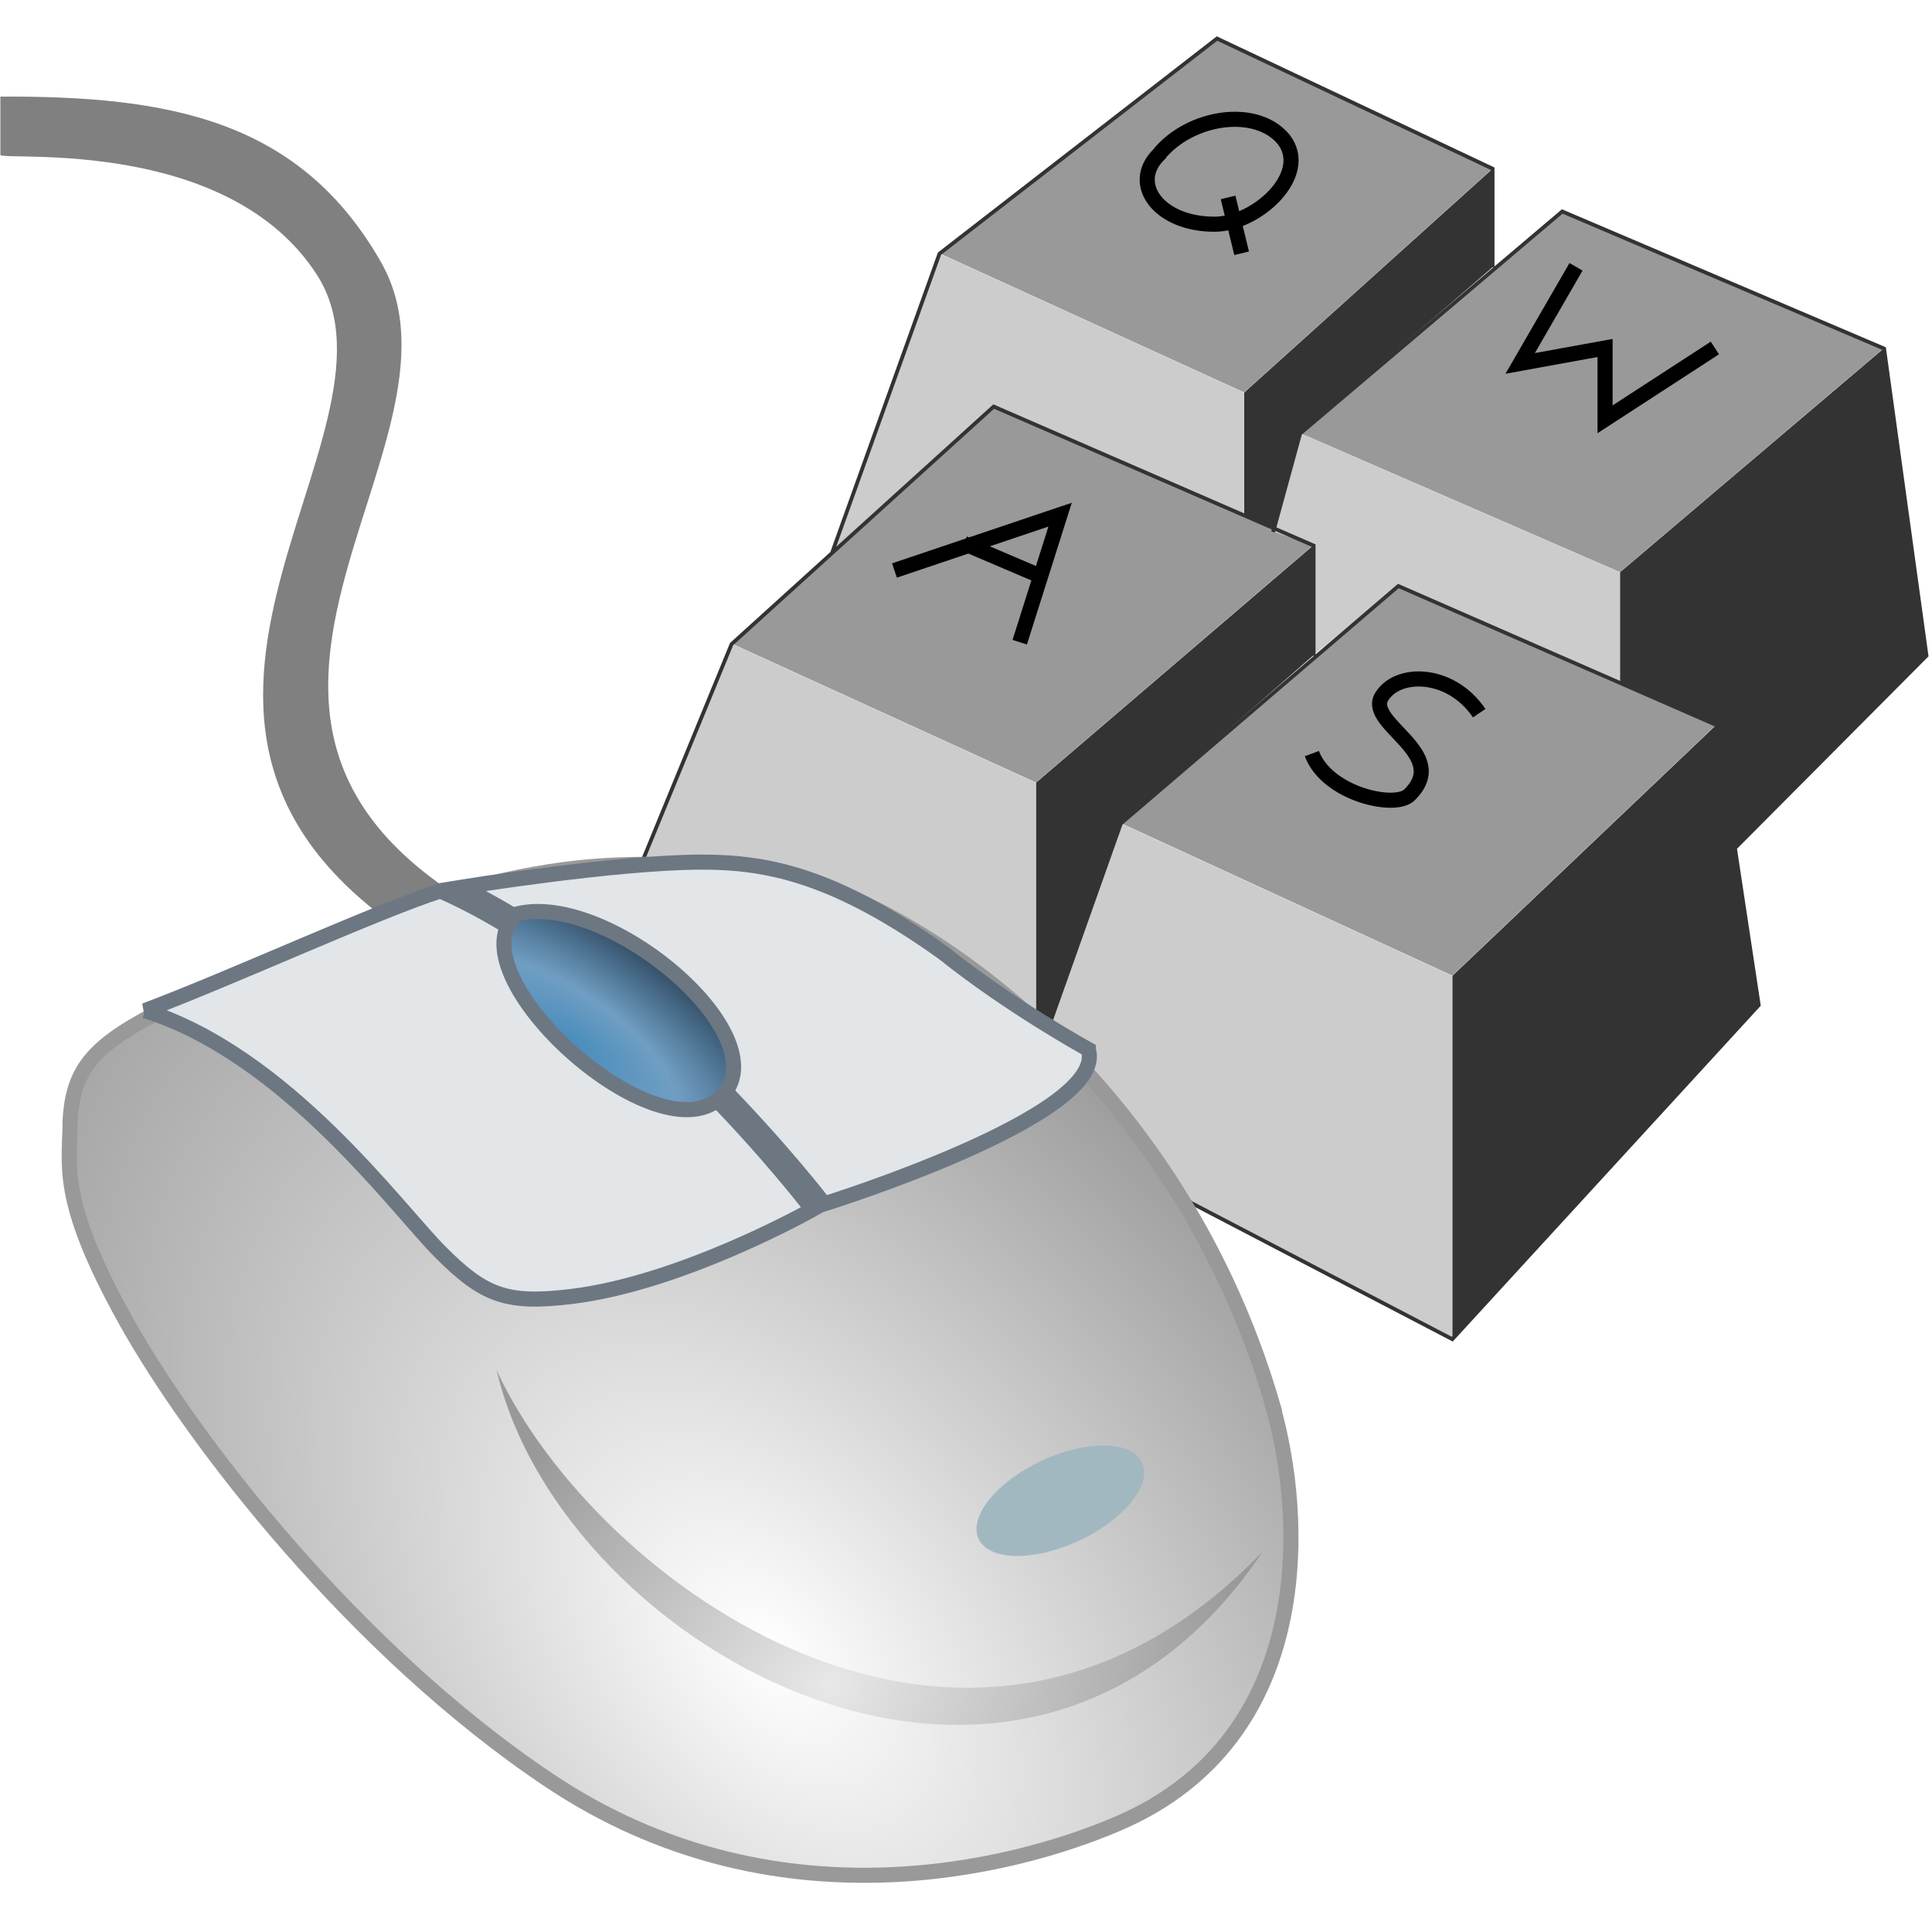
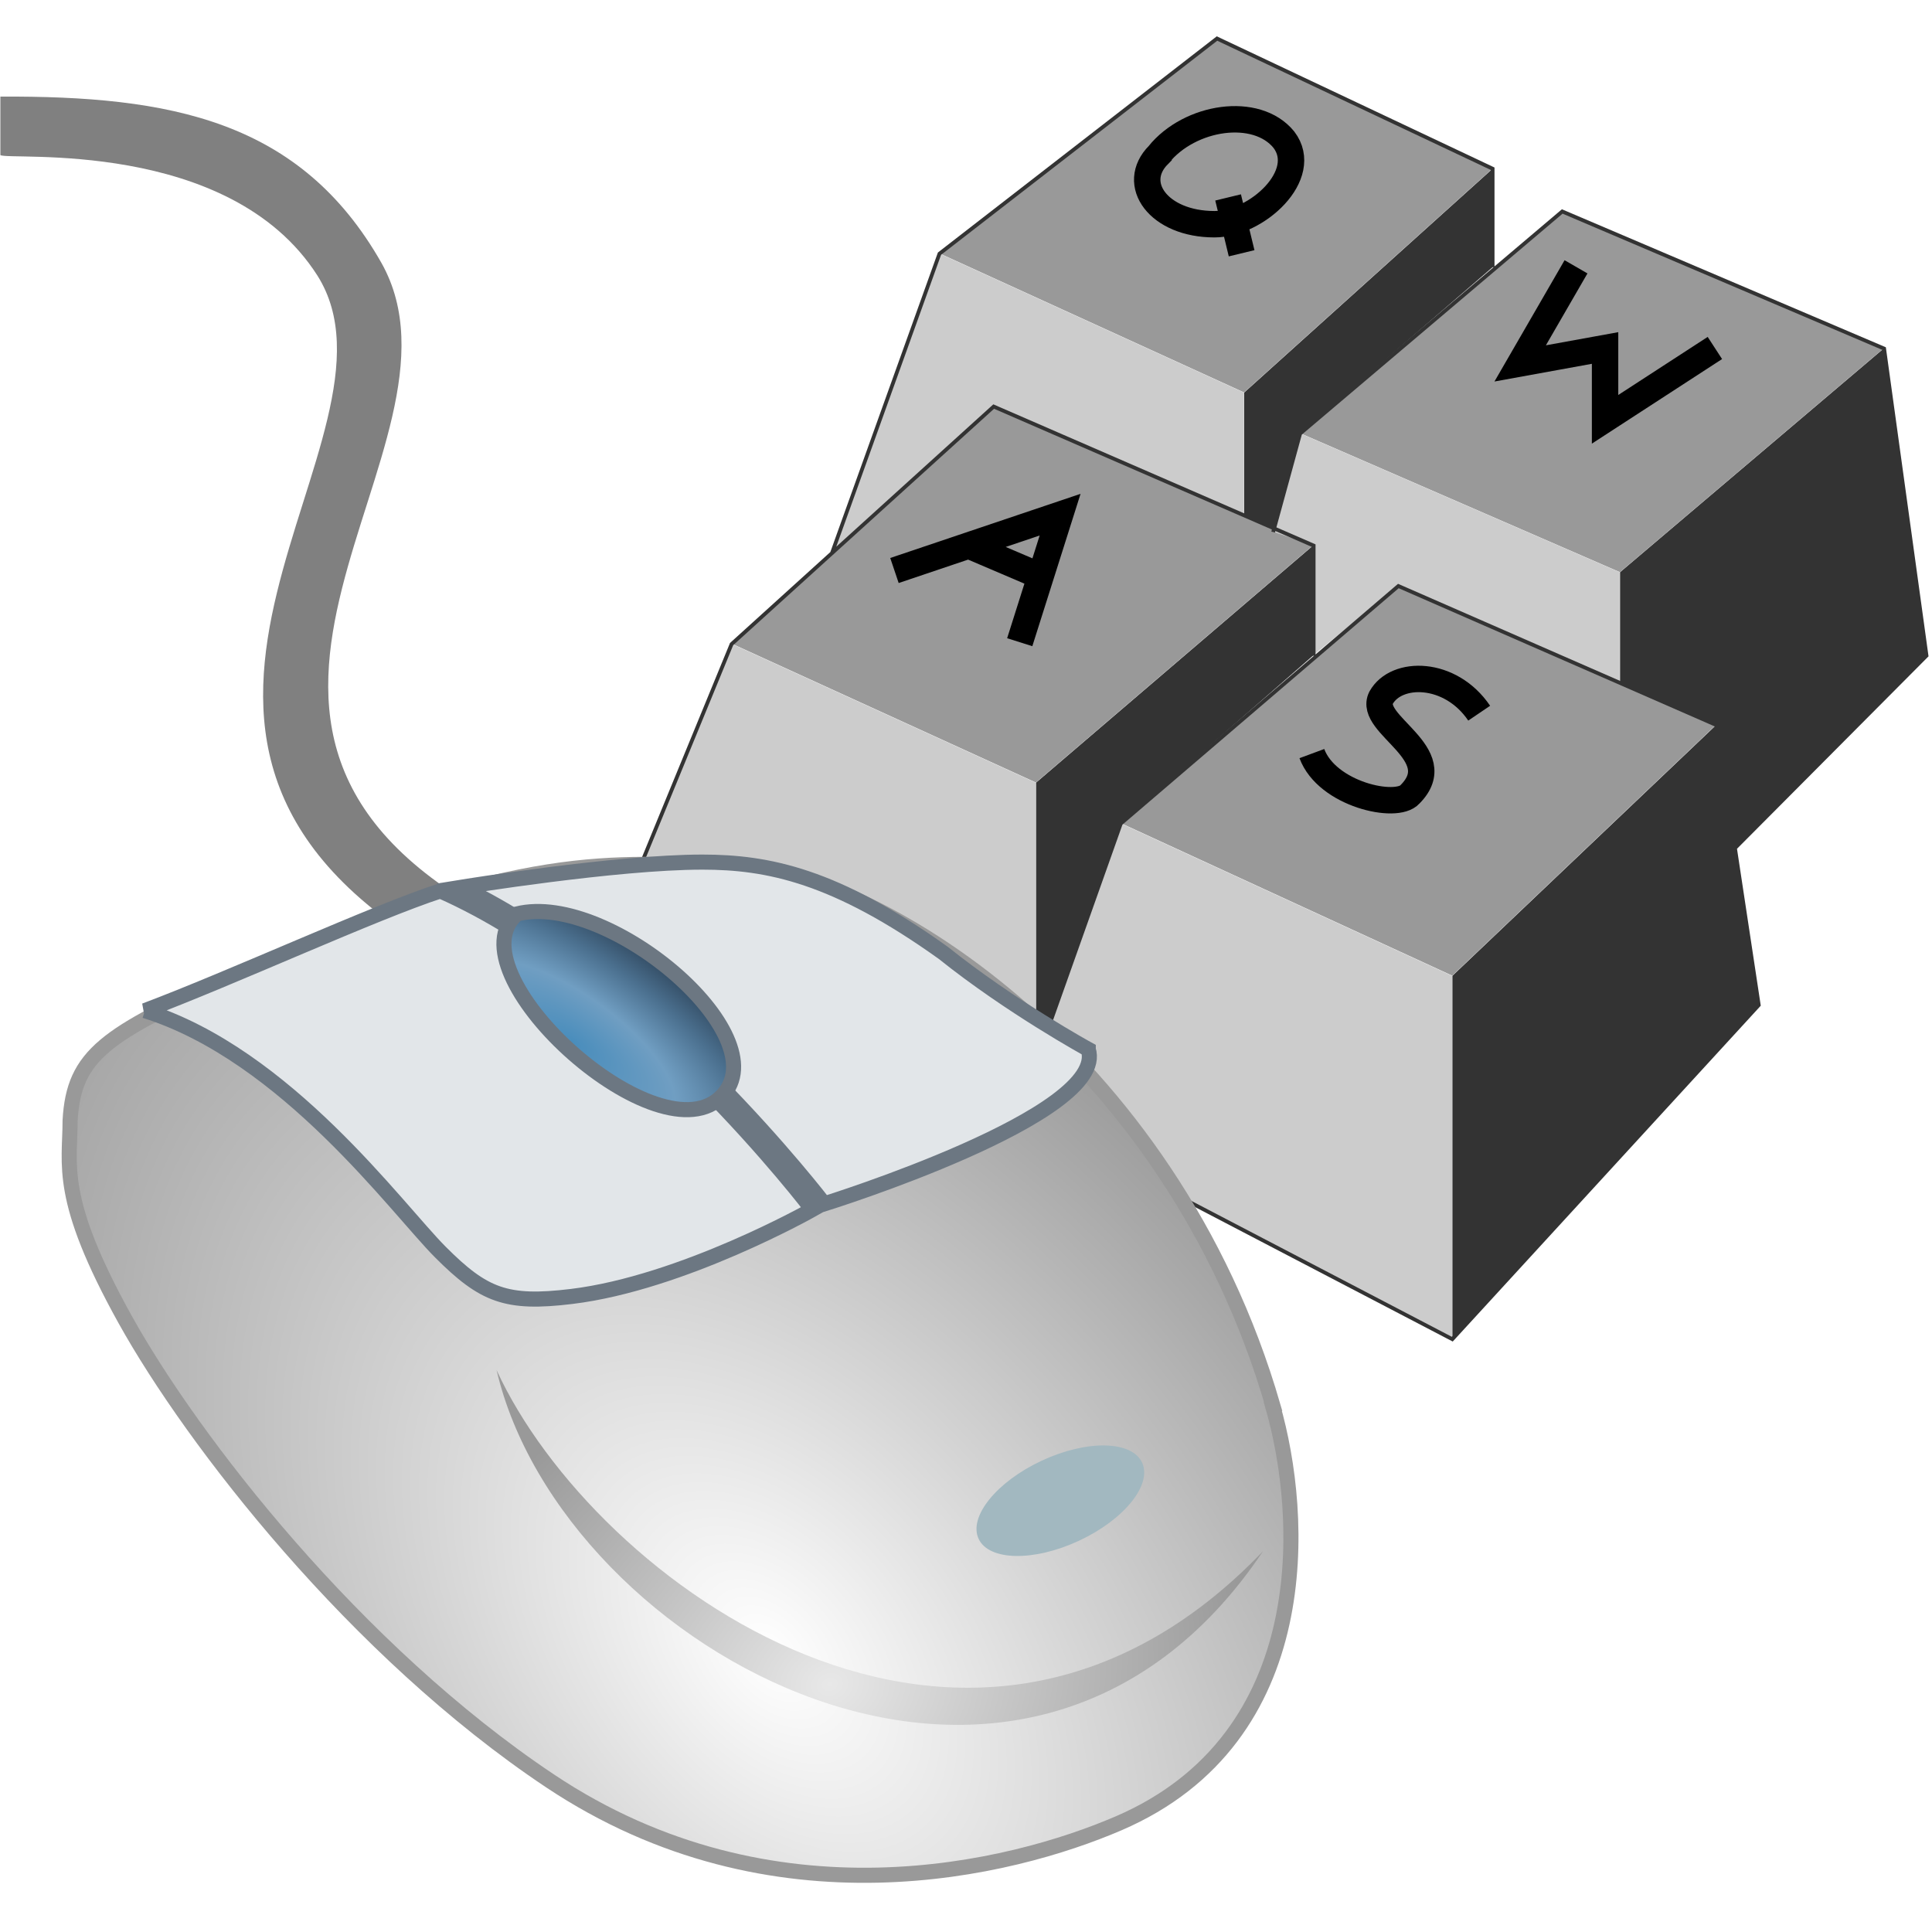
<svg xmlns="http://www.w3.org/2000/svg" width="512" height="512" version="1.1" viewBox="0 0 512 512">
  <defs>
    <radialGradient id="c" cx="165.9" cy="442.1" r="164" gradientTransform="matrix(1.034 -.8995 1.451 1.669 -608.7 -150.4)" gradientUnits="userSpaceOnUse">
      <stop style="stop-color:#ffffff" offset="0" />
      <stop style="stop-color:#d7d7d7" offset=".3" />
      <stop style="stop-color:#909090" offset=".85" />
    </radialGradient>
    <radialGradient id="b" cx="219.4" cy="486.8" r="100.3" gradientTransform="matrix(1.065 -.3209 .2708 .8989 -145.6 79.19)" gradientUnits="userSpaceOnUse">
      <stop style="stop-color:#e8e8e8" offset="0" />
      <stop style="stop-color:#999999" offset="1" />
    </radialGradient>
    <radialGradient id="a" cx="151.5" cy="277.3" r="32.43" gradientTransform="matrix(.5589 -.7744 2.054 1.482 -502.6 -17.61)" gradientUnits="userSpaceOnUse">
      <stop style="stop-color:#498dbc" offset="0" />
      <stop style="stop-color:#709ec2" offset=".396" />
      <stop style="stop-color:#4b708f" offset=".725" />
      <stop style="stop-color:#314960" offset="1" />
    </radialGradient>
  </defs>
  <path d="m395.6 44.67-65.89 59.37v32.76l7.661 4.094 7.151-26.1 51.08-44.02zm103.7 47.6-69.97 59.37v29.68l25.54 10.75-69.97 66.53v96.22l81.21-88.54-6.234-41.9 50.67-50.73zm-151.2 52.2-73.55 62.95v73.7l22.47-62.95 51.08-44.53z" fill="#333" />
  <path d="m329.7 104-80.7-36.85 73.55-57.02 73.04 34.5m33.71 107-84.79-36.85 69.46-58.86 85.3 36.34m-114.4 166.3-87.85-40.43 73.55-62.95 84.27 36.85m-180.3 15.35-80.7-36.85 69.46-62.95 84.79 36.85" fill="#999" />
  <path d="m337.3 140.9 7.151-26.1 84.79 36.85v29.68l-58.74-26.1-22.47 18.42v-29.17zm-116.1 4.905 27.77-78.61 80.7 36.85v32.76l-66.4-29.17zm-55.99 94.39 28.6-69.61 80.7 36.85v73.7l22.47-62.95 87.85 40.43v96.22z" fill="#ccc" />
-   <path d="m392 189c-7.66-11.3-22-11.3-26-4.09-3.58 7.16 18.4 14.8 7.66 25.6-3.58 4.09-22 0-26-10.8m70-129-14.8 25.6 22.5-4.09v18.9l29.1-18.9m-129-39.9 3.58 14.8m-22-26.1c-7.66 7.68 0 18.4 14.8 18.4 11.2 0 25.5-13.1 18.4-22.4-7.21-8.89-24.9-6.29-33.2 3.98zm-51.6 103 20.5 8.75m-38.9-1.58 43.9-14.8-10.7 33.8" style="fill:none;stroke-width:4;stroke:#000" />
+   <path d="m392 189c-7.66-11.3-22-11.3-26-4.09-3.58 7.16 18.4 14.8 7.66 25.6-3.58 4.09-22 0-26-10.8m70-129-14.8 25.6 22.5-4.09v18.9l29.1-18.9m-129-39.9 3.58 14.8m-22-26.1c-7.66 7.68 0 18.4 14.8 18.4 11.2 0 25.5-13.1 18.4-22.4-7.21-8.89-24.9-6.29-33.2 3.98zm-51.6 103 20.5 8.75m-38.9-1.58 43.9-14.8-10.7 33.8" style="fill:none;stroke-width:7;stroke:#000" />
  <path d="m220.4 146.8 28.57-79.57 73.55-57.02 73.04 34.5v26.1m-125.6 223.7 27.07-76.26 73.55-62.95 84.27 36.85 11.24 74.21-81.21 88.54-219.6-114.6 28.6-69.61 69.46-62.95 84.79 36.85v29.17m-10.73-32.76 7.151-26.1 69.46-58.86 85.3 36.34 11.24 81.38-50.67 50.91" style="fill:none;stroke:#333" />
  <path d="m115 252c-97-57.3-3.7-136-30.9-179-23.4-36.6-82-30.4-84-31.9v-15.5c44.9-0.217 79.5 6.19 101 44.1 27.5 49-65.7 123 30.9 174 0 3.07-17.4 8.7-17.4 8.7z" fill="#808080" />
  <path d="m337.3 372.7c8.269 28.64 11.87 87.8-40.86 110.5-28.26 12.17-91.58 28.2-150.7-11.26-51.52-34.39-94.73-90.11-112.6-122.3s-14.56-40.83-14.56-52.72c0.975-17.37 9.385-22.83 42.9-37.87 78.24-35.11 101.6-29.68 130.8-29.68 37.91 0 117.8 49 145.1 143.3z" style="fill:url(#c);stroke-width:4;stroke:#999" />
  <path d="m288.4 278.1c5.618 17.4-69.97 40.94-69.97 40.94s-45.62-59.74-96.13-83.92c0 0 40.86-6.653 63.84-6.653 17.37 0 35.24 3.583 63.84 24.05 17.88 14.33 38.42 25.57 38.42 25.57zm-250-10.27c37.44 11.77 66.8 52.46 78.3 63.98s17.49 13.86 34.73 11.77c29.44-3.566 63.84-23.03 63.84-23.03s-46.48-61.42-98.58-84.45c-17.37 5.63-55.16 23.03-78.3 31.73z" style="fill:#e2e6e9;stroke-width:4;stroke:#6c7782" />
  <path d="m137 242.2c-17.46 15.27 36.12 64.23 53.57 48.96 17.46-15.27-28.92-55.12-53.57-48.96z" style="fill:url(#a);stroke-width:4;stroke:#6c7782" />
  <path d="m131.6 363.1c25.79 56.14 125.3 129.2 203.1 48-63.08 94.09-185.7 26.48-203.1-48z" fill="url(#b)" />
  <ellipse transform="rotate(-25)" cx="86.6" cy="479.2" rx="23.9" ry="11.7" fill="#a2b8c0" />
</svg>
